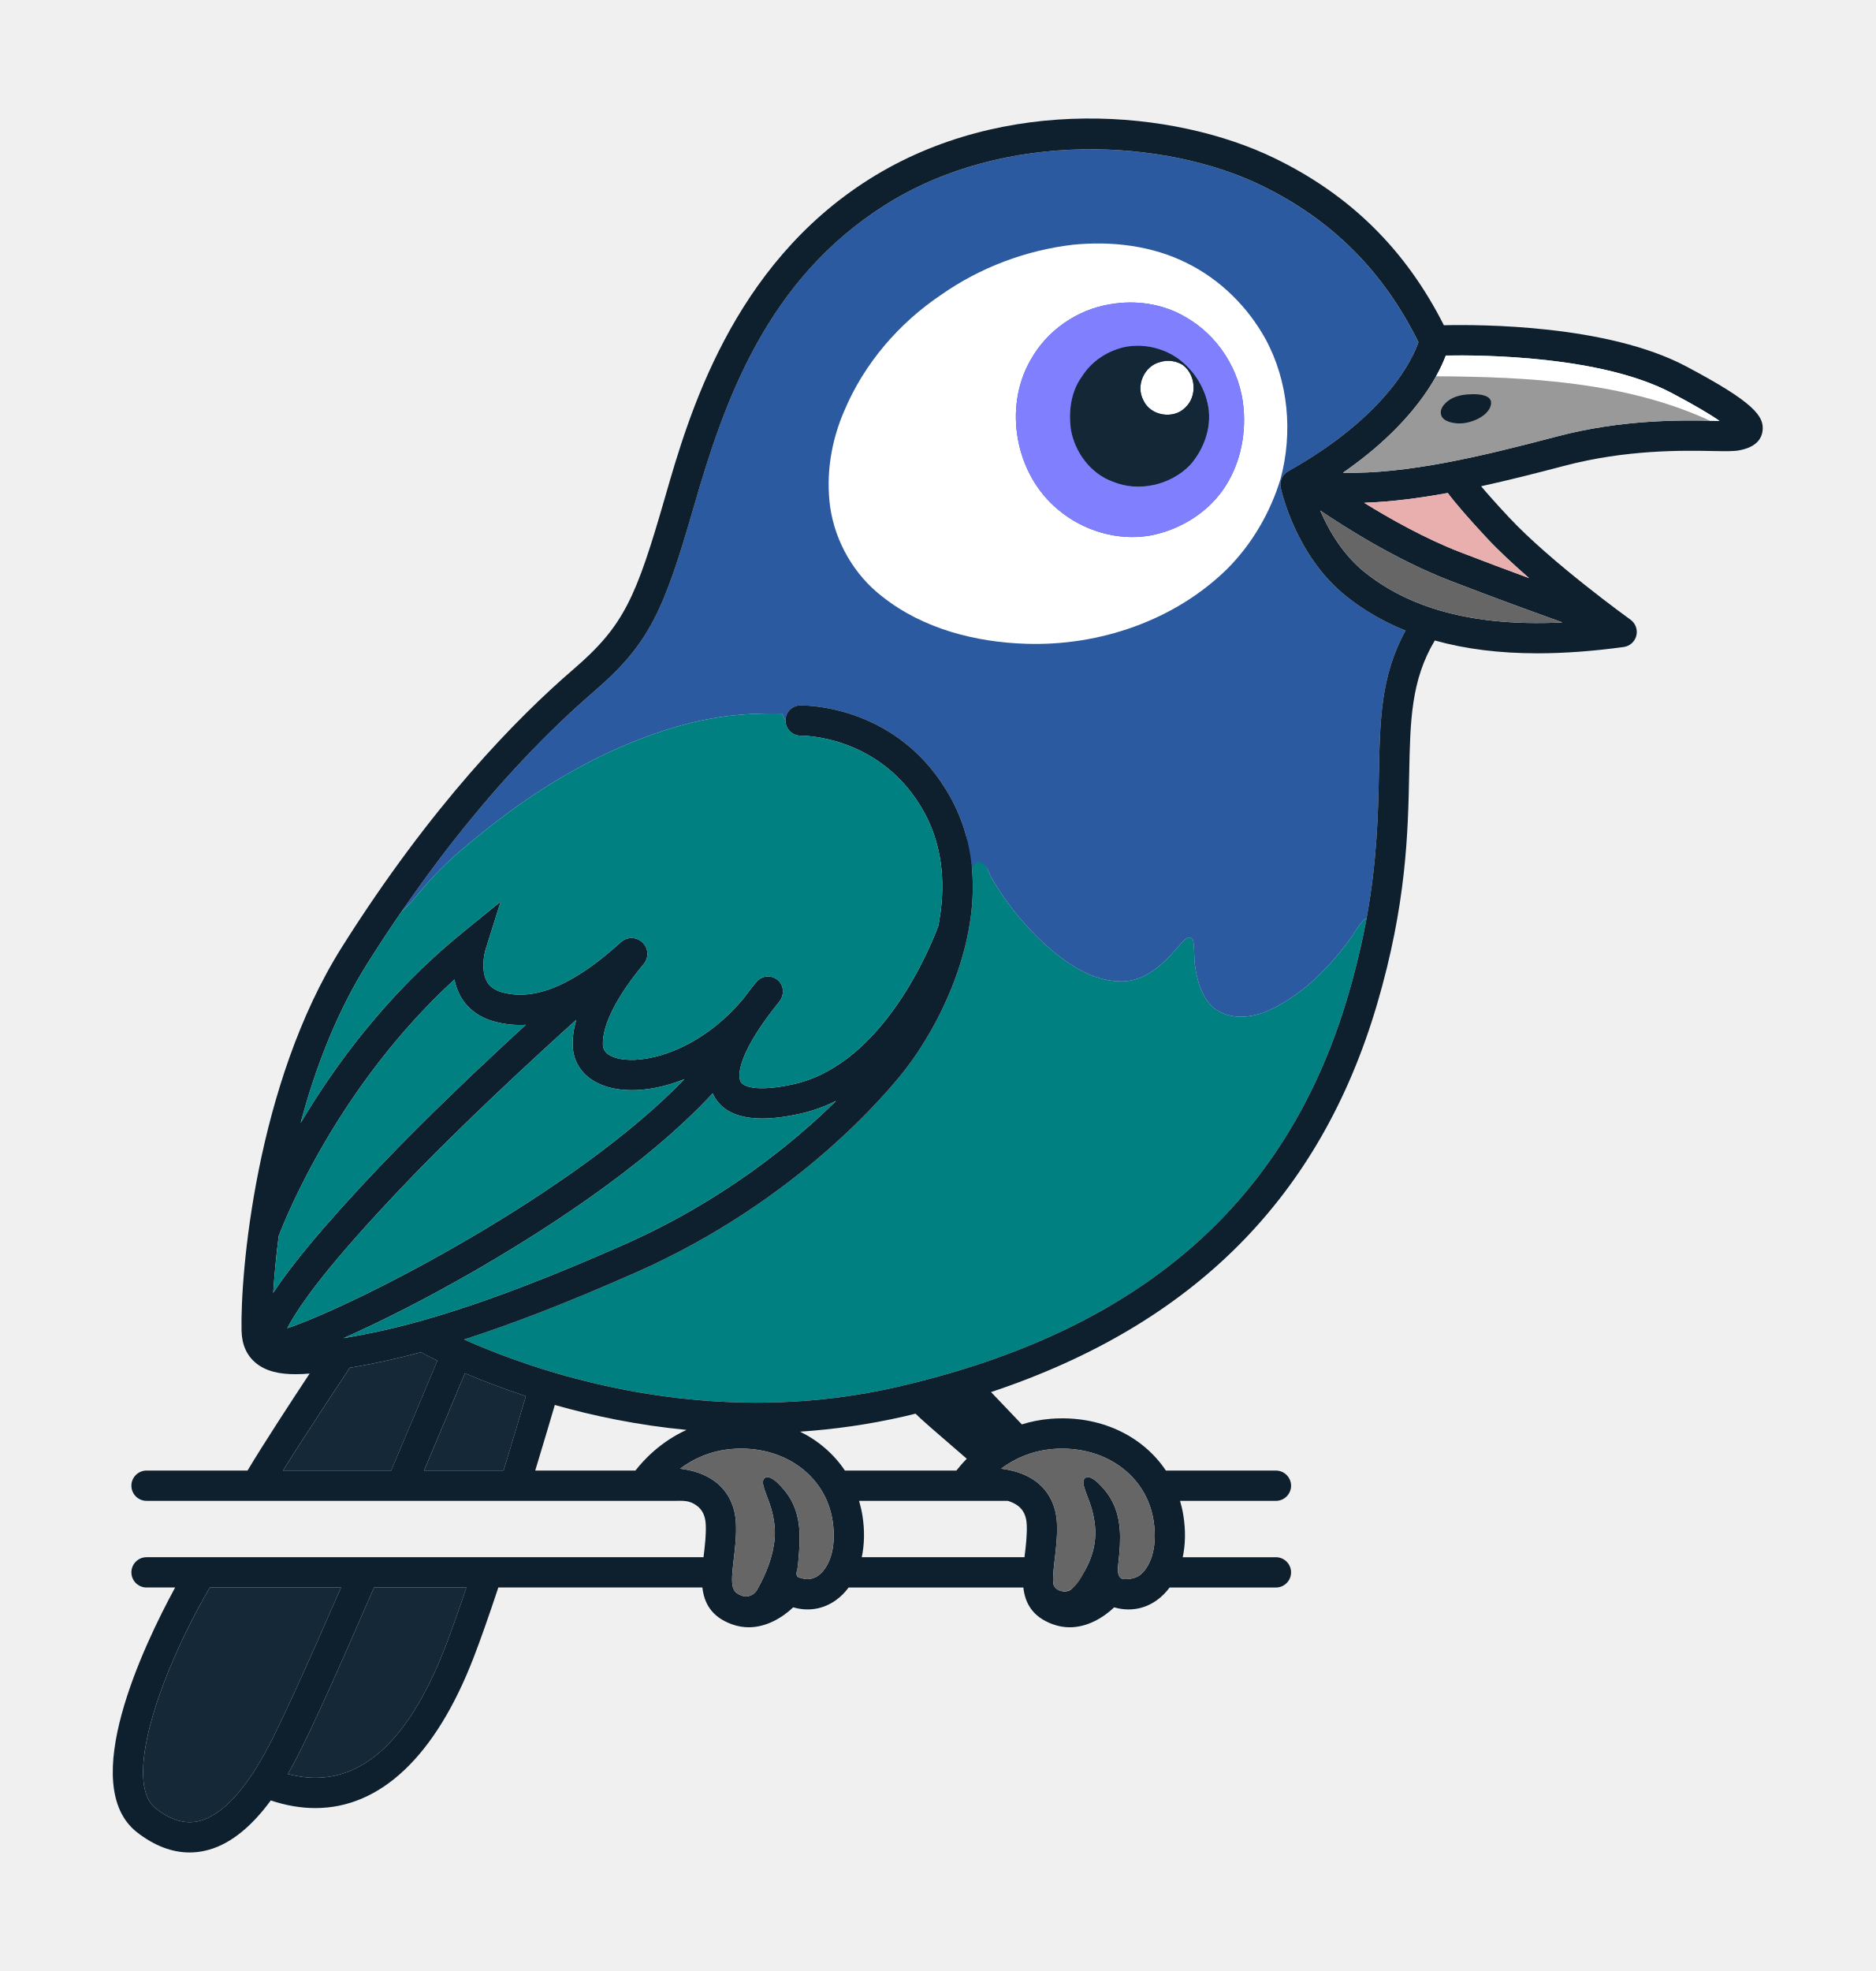
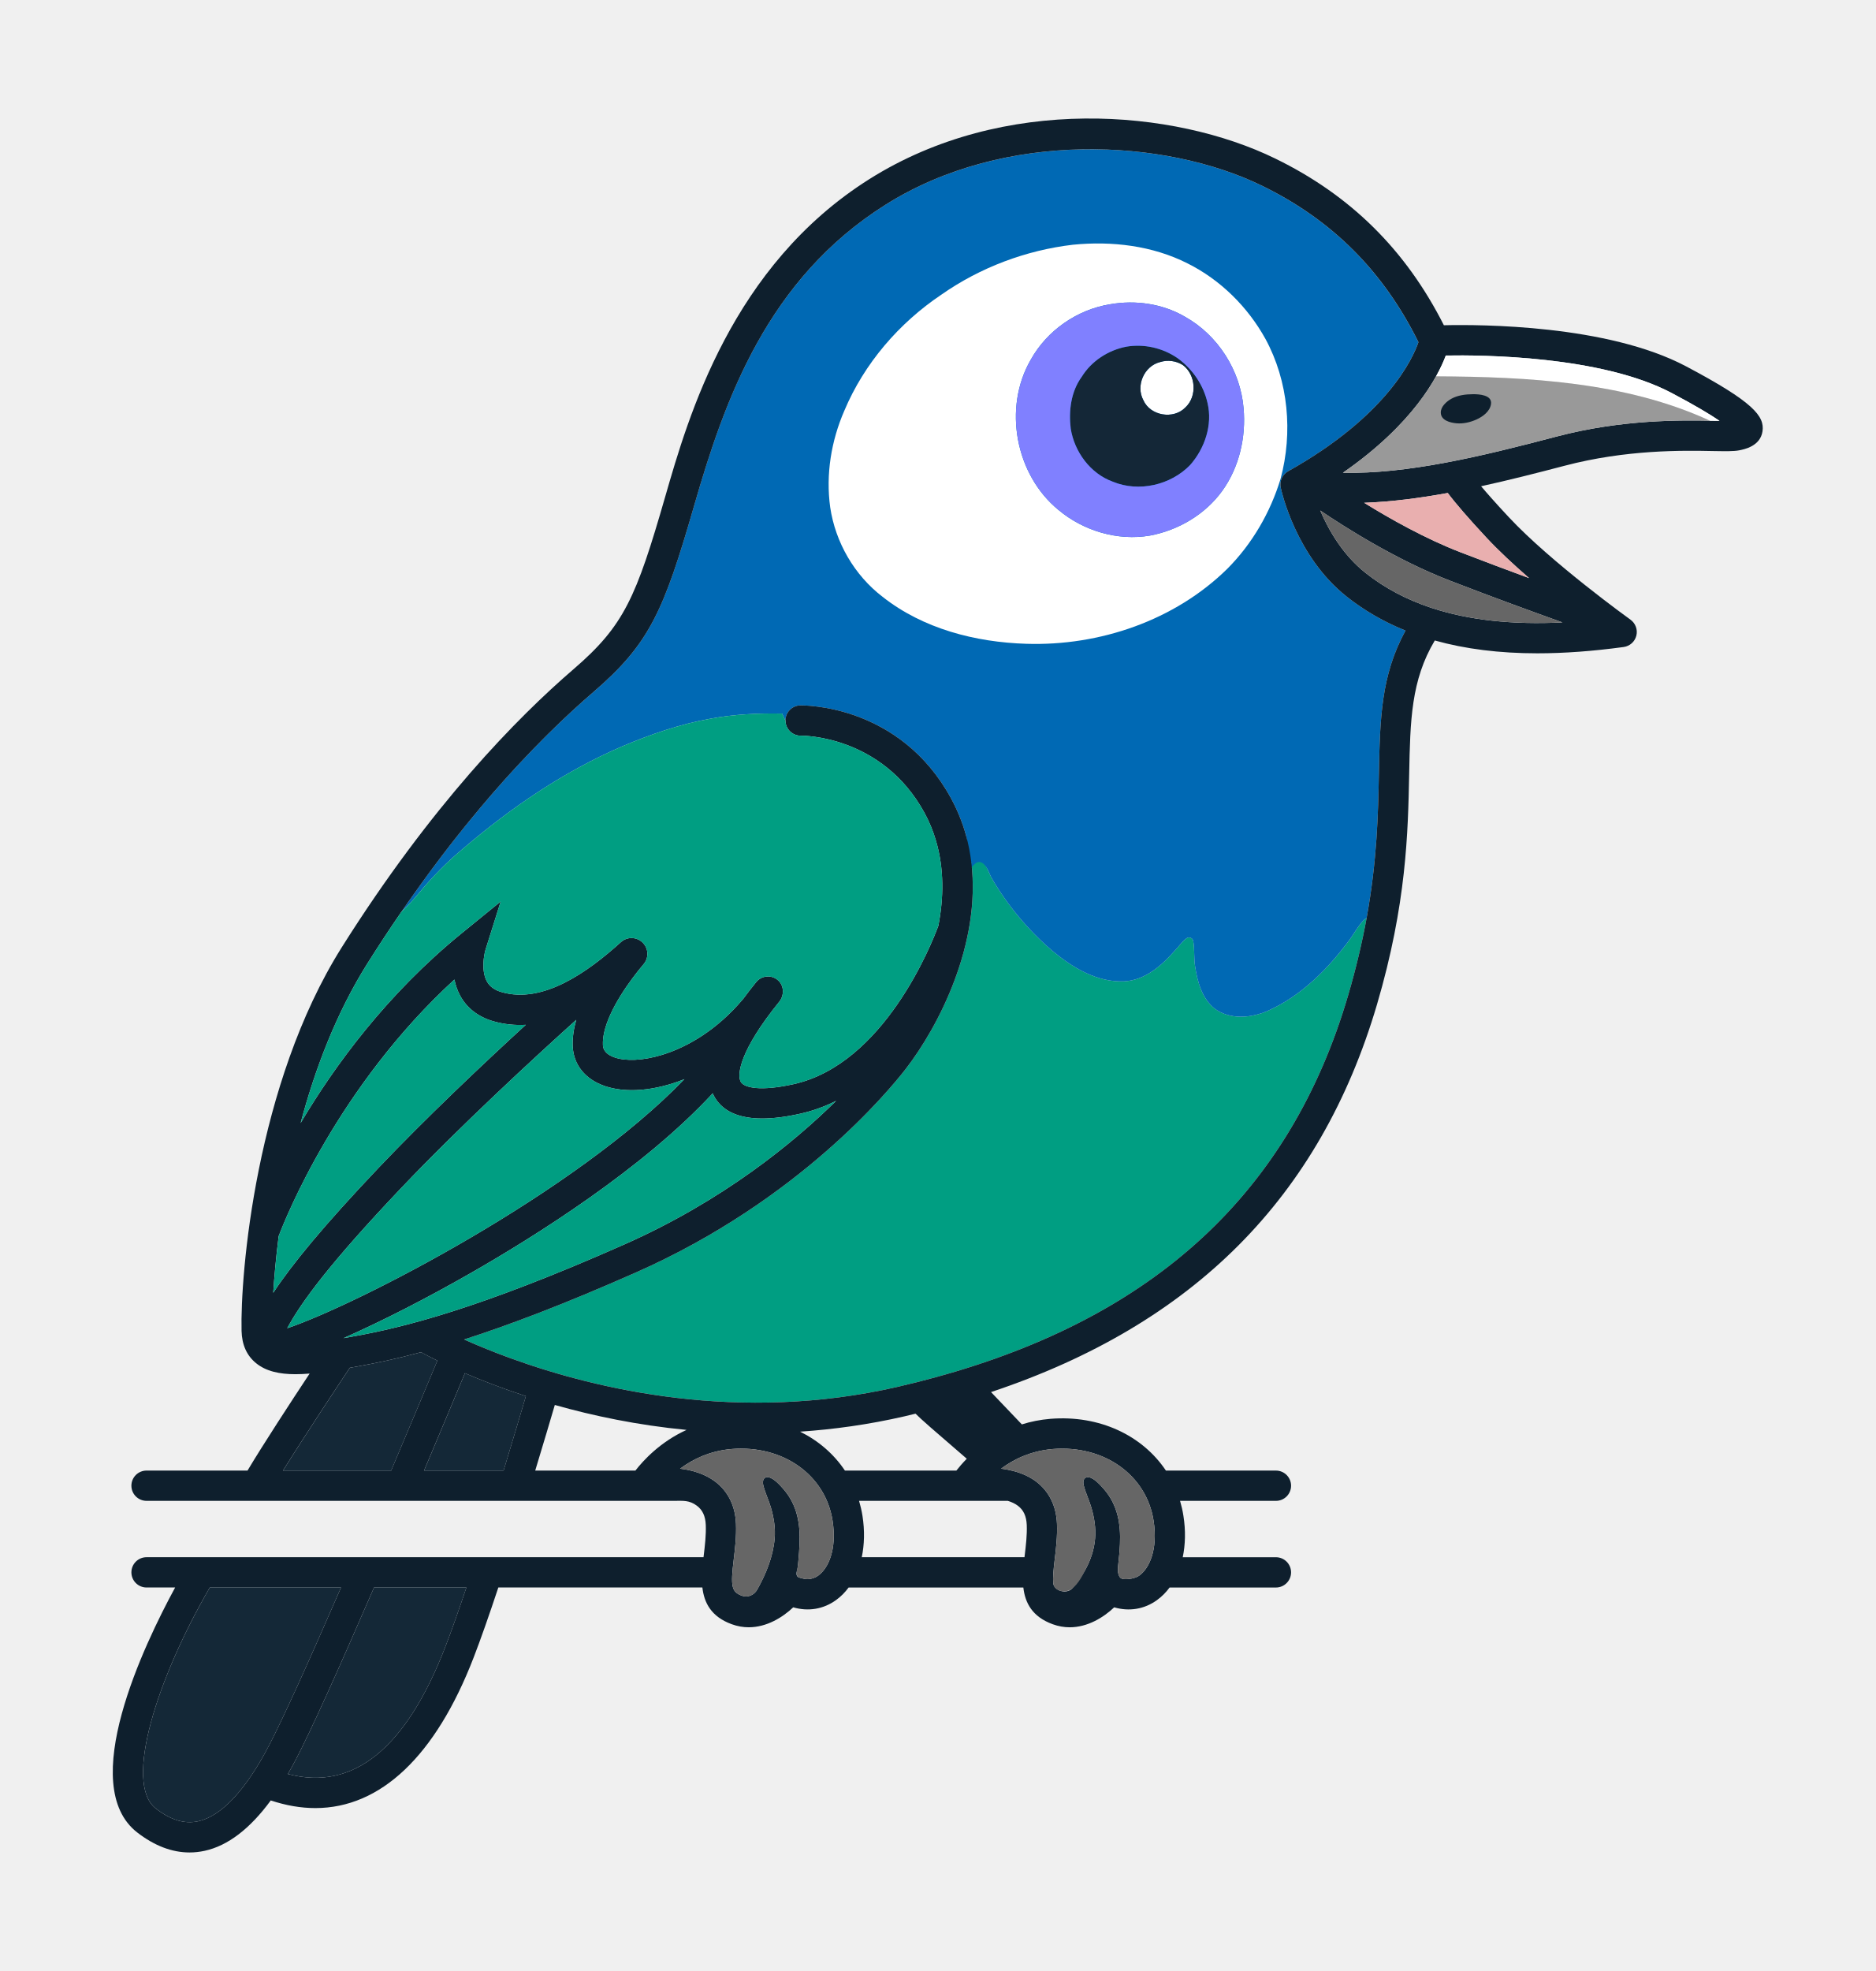
<svg xmlns="http://www.w3.org/2000/svg" id="Layer_1" data-name="Layer 1" viewBox="0 0 1665.21 1749.6" version="1.1">
  <defs id="defs1">
    <style id="style1">
      .cls-1 {
        fill: #4784c1;
      }

      .cls-1, .cls-2, .cls-3, .cls-4, .cls-5, .cls-6, .cls-7 {
        stroke-width: 0px;
      }

      .cls-2 {
        fill: #4882bc;
      }

      .cls-3 {
        fill: #142837;
      }

      .cls-4 {
        fill: #7aac67;
      }

      .cls-5 {
        fill: #142737;
      }

      .cls-6 {
        fill: #fff;
      }

      .cls-7 {
        fill: #0e1f2d;
      }
    </style>
  </defs>
  <g id="g17">
-     <path class="cls-1" d="M1213.37,814.88v.04c-3.9,21.23-9.24,44.25-16.62,69.31-51.4,174.12-171.28,285.06-366.02,338.31-.04,0-.08.04-.11.04-10.98,3.03-22.18,5.83-33.65,8.48-140.66,32.36-267.27,2.23-342.59-25.02-.11-.04-.19-.08-.3-.11-.08,0-.19-.04-.27-.08-15.25-5.53-28.39-10.94-39.1-15.67-.91-.38-1.78-.79-2.65-1.17,39.06-12.53,88.57-31.15,153.18-59.77,144.02-63.78,224.34-161.51,238.99-180.48,29.33-37.96,66.81-111.02,58.22-182.86.26.3.61.53,1.02.72,3.03,1.36,4.07-5.36,7.28-3.55,4.2,2.35,7.52,12.52,9.75,16.42,14.08,24.3,32.36,46.07,53.6,64.31,17.98,14.99,39.78,28.31,63.93,27.29,18.74-.87,33.65-14.23,45.42-27.67,3.44-3.41,6.21-8.06,10.3-10.71,2.2-1.4,5.22,0,5.68,2.57,1.33,7.34.45,15.03,1.63,22.41,2.08,13.74,6.09,28.69,17.45,37.66,13.63,10.11,32.48,8.36,47.28,1.85,29.45-13.21,52.95-36.75,72.03-62.45,2.76-3.75,5.07-7.76,7.8-11.54,2.2-3.03,4.43-6.47,7.76-8.33Z" id="path1" style="fill:#008080" />
-     <path class="cls-3" d="M1195.73,529.64c15.6,12.34,32.97,22.37,52.2,30.13-21.88,39.63-22.71,78.81-23.66,126.99-.68,35.2-1.51,76.5-10.9,128.13-3.33,1.85-5.56,5.3-7.76,8.33-2.73,3.79-5.03,7.8-7.8,11.54-19.08,25.7-42.58,49.24-72.03,62.45-14.8,6.51-33.65,8.25-47.28-1.85-11.36-8.97-15.37-23.92-17.45-37.66-1.17-7.38-.3-15.06-1.63-22.41-.45-2.57-3.48-3.97-5.68-2.57-4.09,2.65-6.85,7.31-10.3,10.71-11.77,13.44-26.69,26.8-45.42,27.67-24.15,1.02-45.95-12.3-63.93-27.29-21.23-18.24-39.52-40.01-53.6-64.31-2.23-3.9-4.03-10.7-8.06-13.32-6.56-4.28-9.74,6.35-12.76,4.99-.42-.19,3.04-4.95,2.77-5.25-1.97-1.93-2.2-5.94-2.61-8.21-1.02-5.49-.87-11.17-2.27-16.58-.08-.3-.15-.61-.23-.91-.27-.87-.49-1.7-.79-2.57-.42-1.48-.91-2.95-1.4-4.43-.61-1.78-1.25-3.56-1.93-5.3-.61-1.63-1.25-3.26-1.93-4.85-.68-1.63-1.36-3.22-2.12-4.85-.68-1.51-1.4-3.03-2.16-4.5-.83-1.7-1.7-3.37-2.61-5.03-45.46-83.39-130.25-82.52-133.84-82.52-7.38.15-13.25,6.21-13.17,13.55-1.14-2.04-2.01-4.28-2.99-6.28-21.35-.42-42.85.61-63.86,4.58-26.99,4.85-52.99,13.85-78.2,24.53-51.63,22.26-98.6,54.32-141.3,90.84-14.31,11.88-27.4,25.25-39.25,39.59-4.81,5.87-10.07,11.36-15.52,16.62,1.97-2.91,3.97-5.83,5.98-8.71,4.16-5.94,8.33-11.77,12.49-17.49,2.01-2.84,4.05-5.6,6.09-8.36,2.01-2.76,4.05-5.49,6.09-8.18,1.74-2.35,3.48-4.66,5.22-6.93,2.54-3.33,5.03-6.59,7.53-9.8,1.44-1.85,2.84-3.67,4.28-5.45,2.84-3.6,5.68-7.15,8.48-10.64,1.4-1.74,2.8-3.44,4.2-5.15,14.01-17.15,27.52-32.67,40.39-46.63,1.82-1.93,3.56-3.86,5.34-5.72,6.66-7.15,13.17-13.85,19.46-20.18,1.67-1.67,3.29-3.33,4.92-4.92,14.65-14.53,28.09-26.8,40.01-37.06,50.12-43.11,62.49-71.77,89.71-166.13,27.22-94.36,65.03-200.57,169.8-266.55,105.64-66.54,248.08-58.82,334.15-16.84,62.27,30.36,107.76,75.85,138.95,138.88-4.92,14.31-27.82,65.37-115.67,114.58-5.11,2.88-7.76,8.74-6.59,14.46.53,2.5,13.17,60.86,58.63,96.86Z" id="path2" style="fill:#2c5aa0" />
+     <path class="cls-1" d="M1213.37,814.88v.04c-3.9,21.23-9.24,44.25-16.62,69.31-51.4,174.12-171.28,285.06-366.02,338.31-.04,0-.08.04-.11.04-10.98,3.03-22.18,5.83-33.65,8.48-140.66,32.36-267.27,2.23-342.59-25.02-.11-.04-.19-.08-.3-.11-.08,0-.19-.04-.27-.08-15.25-5.53-28.39-10.94-39.1-15.67-.91-.38-1.78-.79-2.65-1.17,39.06-12.53,88.57-31.15,153.18-59.77,144.02-63.78,224.34-161.51,238.99-180.48,29.33-37.96,66.81-111.02,58.22-182.86.26.3.61.53,1.02.72,3.03,1.36,4.07-5.36,7.28-3.55,4.2,2.35,7.52,12.52,9.75,16.42,14.08,24.3,32.36,46.07,53.6,64.31,17.98,14.99,39.78,28.31,63.93,27.29,18.74-.87,33.65-14.23,45.42-27.67,3.44-3.41,6.21-8.06,10.3-10.71,2.2-1.4,5.22,0,5.68,2.57,1.33,7.34.45,15.03,1.63,22.41,2.08,13.74,6.09,28.69,17.45,37.66,13.63,10.11,32.48,8.36,47.28,1.85,29.45-13.21,52.95-36.75,72.03-62.45,2.76-3.75,5.07-7.76,7.8-11.54,2.2-3.03,4.43-6.47,7.76-8.33Z" id="path1" style="fill:#009e82" />
+     <path class="cls-3" d="M1195.73,529.64c15.6,12.34,32.97,22.37,52.2,30.13-21.88,39.63-22.71,78.81-23.66,126.99-.68,35.2-1.51,76.5-10.9,128.13-3.33,1.85-5.56,5.3-7.76,8.33-2.73,3.79-5.03,7.8-7.8,11.54-19.08,25.7-42.58,49.24-72.03,62.45-14.8,6.51-33.65,8.25-47.28-1.85-11.36-8.97-15.37-23.92-17.45-37.66-1.17-7.38-.3-15.06-1.63-22.41-.45-2.57-3.48-3.97-5.68-2.57-4.09,2.65-6.85,7.31-10.3,10.71-11.77,13.44-26.69,26.8-45.42,27.67-24.15,1.02-45.95-12.3-63.93-27.29-21.23-18.24-39.52-40.01-53.6-64.31-2.23-3.9-4.03-10.7-8.06-13.32-6.56-4.28-9.74,6.35-12.76,4.99-.42-.19,3.04-4.95,2.77-5.25-1.97-1.93-2.2-5.94-2.61-8.21-1.02-5.49-.87-11.17-2.27-16.58-.08-.3-.15-.61-.23-.91-.27-.87-.49-1.7-.79-2.57-.42-1.48-.91-2.95-1.4-4.43-.61-1.78-1.25-3.56-1.93-5.3-.61-1.63-1.25-3.26-1.93-4.85-.68-1.63-1.36-3.22-2.12-4.85-.68-1.51-1.4-3.03-2.16-4.5-.83-1.7-1.7-3.37-2.61-5.03-45.46-83.39-130.25-82.52-133.84-82.52-7.38.15-13.25,6.21-13.17,13.55-1.14-2.04-2.01-4.28-2.99-6.28-21.35-.42-42.85.61-63.86,4.58-26.99,4.85-52.99,13.85-78.2,24.53-51.63,22.26-98.6,54.32-141.3,90.84-14.31,11.88-27.4,25.25-39.25,39.59-4.81,5.87-10.07,11.36-15.52,16.62,1.97-2.91,3.97-5.83,5.98-8.71,4.16-5.94,8.33-11.77,12.49-17.49,2.01-2.84,4.05-5.6,6.09-8.36,2.01-2.76,4.05-5.49,6.09-8.18,1.74-2.35,3.48-4.66,5.22-6.93,2.54-3.33,5.03-6.59,7.53-9.8,1.44-1.85,2.84-3.67,4.28-5.45,2.84-3.6,5.68-7.15,8.48-10.64,1.4-1.74,2.8-3.44,4.2-5.15,14.01-17.15,27.52-32.67,40.39-46.63,1.82-1.93,3.56-3.86,5.34-5.72,6.66-7.15,13.17-13.85,19.46-20.18,1.67-1.67,3.29-3.33,4.92-4.92,14.65-14.53,28.09-26.8,40.01-37.06,50.12-43.11,62.49-71.77,89.71-166.13,27.22-94.36,65.03-200.57,169.8-266.55,105.64-66.54,248.08-58.82,334.15-16.84,62.27,30.36,107.76,75.85,138.95,138.88-4.92,14.31-27.82,65.37-115.67,114.58-5.11,2.88-7.76,8.74-6.59,14.46.53,2.5,13.17,60.86,58.63,96.86Z" id="path2" style="fill:#0069b4" />
    <path class="cls-7" d="M1271.77,539.86c-.34-.08-.68-.23-1.02-.3-22.11-7.34-41.48-17.64-58.33-31-20.33-16.09-32.93-38.31-40.27-55.41,21.5,14.54,67.49,43.87,114.84,62.15,38,14.72,76.16,28.58,100.27,37.21-44.63,2.16-82.97-2.01-115.48-12.64ZM1319.88,477.4c10.94,11.7,24.22,24.04,37.74,35.77-18.74-6.89-39.86-14.8-60.94-22.94-31.27-12.07-62.57-29.71-85.51-43.91,23.85-.87,48.68-4.05,74.23-8.71,6.85,9.16,18.74,22.9,34.48,39.78ZM1521.48,373.5c-28.2-.53-80.66-1.48-139.44,14.01-67.45,17.79-132.82,33.42-189.71,32.14,62.34-43.23,84.18-85.01,91.33-104.05,31.87-.57,138.04.19,200.57,33.27,21.42,11.32,34.52,19.27,42.47,24.72-1.74-.04-3.52-.08-5.22-.08ZM1496.8,325.09c-69.68-36.83-182.33-37.13-214.84-36.38-33.88-66.96-82.93-115.45-149.78-148-89.9-43.87-241-56.85-360.23,18.24-122.26,76.99-160.68,210.26-181.31,281.84-25.85,89.67-36.45,114.54-81.42,153.22-50.08,43.11-126.42,120.9-205.76,246.87-76.5,121.47-90.2,290.74-88.99,340.47.3,12.34,4.62,21.99,12.87,28.69,8.86,7.23,20.82,9.8,34.98,9.8,4.01,0,8.21-.19,12.6-.57-16.58,25.06-41.45,63.14-55.15,86.11h-89.67c-7.42,0-13.44,6.02-13.44,13.44s6.02,13.44,13.44,13.44h460.25c2.7,0,5.39,0,8.09,0,7.92,0,13.5-.77,20.32,4.35,5.03,3.79,7.53,9.2,7.87,17.03.34,9.08-.76,18.24-1.82,27.06-.08.53-.11,1.06-.19,1.59H130.1c-7.42,0-13.44,6.02-13.44,13.44s6.02,13.44,13.44,13.44h25.4c-27.71,50.99-87.47,175.71-33.65,217.46,15.25,11.81,30.81,17.75,46.44,17.75,4.47,0,8.97-.49,13.48-1.48,20.52-4.5,40.16-19.53,58.63-44.7,13.55,4.5,26.76,6.78,39.55,6.78,57.84,0,106.78-46.03,140.62-133.77,6.13-15.86,13.47-36.72,21.88-62.04h181.16c1.55,13.55,7.8,25.93,26.04,32.59,5.15,1.89,10.22,2.73,15.1,2.73,16.01,0,30.13-8.82,39.52-17.71,13.29,3.86,26.72,1.7,37.96-6.4,4.28-3.07,8.02-6.85,11.24-11.2h155.11c1.55,13.55,7.8,25.93,26.04,32.59,5.15,1.89,10.22,2.73,15.1,2.73,16.01,0,30.13-8.82,39.52-17.71,13.32,3.86,26.72,1.7,37.96-6.4,4.28-3.07,8.02-6.85,11.24-11.2h94.4c7.42,0,13.44-6.02,13.44-13.44s-6.02-13.44-13.44-13.44h-82.74c2.35-11.17,2.69-23.66.61-36.72-.68-4.58-1.74-9.01-2.99-13.32h85.13c7.42,0,13.44-6.02,13.44-13.44s-6.02-13.44-13.44-13.44h-97.69c-20.86-31.19-58.93-49.4-102.43-45.95-9.24.76-17.71,2.5-25.47,4.96l-27.37-28.69c179.76-59.96,292.21-173.02,342.63-343.88,26.34-89.4,27.59-153.26,28.62-204.55.95-47.84,1.67-83.39,22.75-118.74,27.06,7.57,57.34,11.39,91.07,11.39,23.81,0,49.36-1.89,76.65-5.6,5.45-.76,9.92-4.77,11.24-10.11,1.32-5.34-.76-10.94-5.22-14.16-.68-.49-70.44-50.68-108.07-91.03-11.32-12.11-19.15-21.01-24.57-27.4,24.22-5.3,48.94-11.58,73.89-18.13,55.15-14.54,105.19-13.66,132.1-13.13,11.43.19,18.36.3,23.09-.61,4.66-.91,18.81-3.67,20.78-16.88,1.97-13.44-8.02-26.04-68.06-57.8ZM238.96,1549.2c-20.59,39.63-42.36,62.95-62.95,67.49-12.15,2.65-24.45-1.06-37.66-11.32-28.92-22.41,1.32-115.98,47.92-196.18h116.51c-30.32,69.76-51.78,116.85-63.82,140.01ZM395.51,1461.54c-34.94,90.65-81.99,128.66-139.94,113.18,2.42-4.2,4.85-8.52,7.23-13.1,13.13-25.25,35.81-75.21,69.27-152.43h82.02c-7.08,21.08-13.32,38.68-18.58,52.35ZM247.44,1097.22c6.09-16.05,52.73-133.01,156.02-227.71.95,4.73,2.54,9.58,5.03,14.19,5.94,11.09,16.12,18.96,29.41,22.82,9.73,2.8,19.42,3.71,28.92,3.18-37.89,34.75-88.61,82.63-130.66,126.91-48.94,51.59-76.8,85.54-93.57,110.98.87-13.59,2.35-30.77,4.84-50.38ZM255.01,1179.05c12.38-23.13,38.15-58.06,100.65-123.93,52.54-55.34,118.89-116.43,155.95-149.82-2.23,7.84-3.44,15.75-3.14,23.39.72,16.54,11.17,29.49,28.69,35.43,18.21,6.21,43.68,4.54,70.48-6.17-97.24,101.06-290.85,200.23-352.62,221.09ZM632.77,970.53c.61,1.4,1.33,2.76,2.12,4.09,7.49,12.15,21.54,18.24,41.86,18.24,9.77,0,21.01-1.4,33.65-4.24,11.36-2.5,21.99-6.47,31.98-11.43-37.81,37.21-100.57,88.72-188.04,127.45-129.3,57.27-196.3,73.66-240.2,81.57-2.99.53-6.06,1.06-9.16,1.63,34.18-15.1,74.26-35.58,113.74-58.22,56.4-32.29,152.54-92.51,214.05-159.09ZM251.26,1305.4c19.53-31.38,49.59-76.65,59.31-91.26,2.76-.49,5.53-.98,8.33-1.48,15.14-2.73,32.97-6.43,54.88-12.34,3.33,1.82,8.21,4.35,14.53,7.46-7.53,18.02-22.82,54.66-41.03,97.62h-96.03ZM447.1,1305.4h-70.63c15.97-37.81,29.3-69.65,36.3-86.45,14.8,6.36,33.01,13.44,54.13,20.36-4.13,14.01-11.28,38.15-19.8,66.09ZM564.14,1305.4h-88.95c7.46-24.53,13.66-45.5,17.41-58.25,33.8,9.58,73.28,17.94,116.96,22.14-23.43,10.67-38.42,27.1-45.42,36.11ZM726.6,1398.55c-2.8,2.01-6.09,3.18-9.58,3.22-1.82,0-3.63-.3-5.37-.83-2.31-.64-4.32-.91-4.43-3.82-.11-1.82.68-3.6.98-5.38.34-2.08.45-4.16.64-6.25.49-4.92.79-9.88,1.02-14.8.79-17.94-2.01-34.67-14.12-48.68-3.03-3.48-8.48-9.69-13.36-10.71,0,0-5.3-1.1-5,5.3.04.83.27,1.63.45,2.42,1.67,6.51,4.73,12.68,6.62,19.15,2.61,8.93,4.13,18.28,3.33,27.59-1.4,16.01-7.61,31.34-15.52,45.38-2.65,4.69-8.25,7.27-13.4,5.41-9.35-3.44-10.37-7.99-7.38-32.59,1.14-9.46,2.42-20.14,1.97-31.42-.64-15.82-7.08-28.77-18.55-37.44-9.01-6.74-20.14-10.11-31.08-11.39,11.01-8.21,26.31-15.9,46.03-17.49,45.46-3.63,83.01,23.09,89.33,63.51,4.13,26.38-4.2,42.77-12.6,48.79ZM750.18,1305.4c-9.84-14.72-23.54-26.53-39.82-34.56,29.86-2.01,60.87-6.28,92.66-13.59,3.33-.76,6.55-1.59,9.84-2.38,4.54,4.62,15.67,14.35,45.5,40.01-3.9,3.97-7,7.65-9.24,10.52h-98.94ZM908.29,1292.64c.19-.08.34-.15.53-.23,7.61-3.1,16.28-5.37,26.04-6.17,45.5-3.63,83.01,23.09,89.33,63.51,4.13,26.38-4.2,42.77-12.6,48.79-2.69,1.93-6.59,2.91-9.92,3.14-2.5.15-6.06.53-7.61-1.93-1.85-2.95-1.67-7.08-1.29-10.37.68-6.25,1.32-12.45,1.59-18.7.79-17.94-2.01-34.67-14.12-48.68-3.03-3.48-8.48-9.69-13.36-10.71,0,0-5.3-1.1-5,5.3.04.83.27,1.63.45,2.42,1.67,6.51,4.73,12.68,6.62,19.15,2.61,8.93,4.13,18.28,3.33,27.59-1.4,16.09-8.67,30.66-20.14,44.06-4.69,5.53-16.43,2.65-17.03-4.58-.42-4.62.15-11.32,1.36-21.27,1.14-9.46,2.42-20.14,1.97-31.42-.64-15.82-7.08-28.77-18.55-37.44-5.94-4.43-12.79-7.38-19.87-9.27-.27-.08-.53-.15-.8-.19-3.44-.87-6.93-1.55-10.41-1.93,5.45-4.05,11.92-7.99,19.46-11.09ZM894.81,1332.27c3.33,1.02,6.4,2.42,8.93,4.35,5.03,3.79,7.53,9.2,7.87,17.03.34,9.08-.76,18.24-1.82,27.06-.08.53-.15,1.06-.19,1.59h-144.48c2.35-11.17,2.69-23.66.64-36.72-.72-4.58-1.78-9.01-3.03-13.32h132.06ZM1143.68,418.32c-5.11,2.88-7.76,8.74-6.59,14.46.53,2.5,13.17,60.86,58.63,96.86,15.6,12.34,32.97,22.37,52.2,30.13-21.88,39.63-22.71,78.81-23.66,126.99-.68,35.2-1.51,76.5-10.9,128.13v.04c-3.9,21.23-9.24,44.25-16.62,69.31-51.4,174.12-171.28,285.06-366.02,338.31-.04,0-.08.04-.11.04-10.98,3.03-22.18,5.83-33.65,8.48-140.66,32.36-267.27,2.23-342.59-25.02-.11-.04-.19-.08-.3-.11-.08,0-.19-.04-.27-.08-15.25-5.53-28.39-10.94-39.1-15.67-.91-.38-1.78-.79-2.65-1.17,39.06-12.53,88.57-31.15,153.18-59.77,144.02-63.78,224.34-161.51,238.99-180.48,29.33-37.96,66.81-111.02,58.22-182.86-.98-8.29-2.57-16.58-4.88-24.79-.3-1.14-.64-2.31-1.02-3.48-.45-1.48-.91-2.95-1.4-4.43-.61-1.78-1.25-3.56-1.93-5.3-.61-1.63-1.25-3.26-1.93-4.85-.68-1.63-1.36-3.22-2.12-4.85-.68-1.51-1.4-3.03-2.16-4.5-.83-1.7-1.7-3.37-2.61-5.03-45.46-83.39-130.25-82.52-133.84-82.52-7.38.15-13.25,6.21-13.17,13.55v.15c.15,7.42,6.36,13.4,13.74,13.17.72,0,71.96-.68,109.69,68.51,4.43,8.14,7.8,16.47,10.26,24.98,0,.04.04.08.04.11,7.19,24.64,6.78,50.46,2.01,75.17-5.98,16.2-48.11,122.71-128.54,140.58-29.64,6.59-43.72,3.1-46.78-1.89-3.82-6.21-.95-28.16,34.03-71.24,4.54-5.64,4.43-14.08-.91-18.96-5.75-5.22-14.65-4.5-19.49,1.44-4.16,5.11-7.95,10.07-11.51,14.88-.04.08-.11.11-.19.19-22.86,27.25-49.32,42.7-71.96,49.59-17.3,5.3-32.36,5.56-41.94,2.31-10.18-3.48-10.41-9.24-10.52-11.13-.15-3.56.27-7.31,1.14-11.2,4.66-20.93,22.37-45.61,35.09-60.64,1.67-1.97,2.69-4.28,3.07-6.66v-.04c.72-4.32-.61-8.9-3.9-12.19-5.26-5.3-13.78-5.6-19.34-.61-29.45,26.65-69.19,55.07-105.98,44.44-6.32-1.82-10.64-4.96-13.17-9.61-5.07-9.39-2.54-23.47-1.14-28.05l13.44-42.73-34.75,28.28c-66.35,54.05-112.72,117.45-142.85,168.32,12.57-47.24,31.34-97.24,59.31-141.68,10.07-15.97,20.06-31.15,29.98-45.54,0-.04.04-.04.08-.08,1.97-2.91,3.97-5.83,5.98-8.71,4.16-5.94,8.33-11.77,12.49-17.49,2.01-2.84,4.05-5.6,6.09-8.36,2.01-2.76,4.05-5.49,6.09-8.18,1.74-2.35,3.48-4.66,5.22-6.93,2.54-3.33,5.03-6.59,7.53-9.8,1.44-1.85,2.84-3.67,4.28-5.45,2.84-3.6,5.68-7.15,8.48-10.64,1.4-1.74,2.8-3.44,4.2-5.15,14.01-17.15,27.52-32.67,40.39-46.63,1.82-1.93,3.56-3.86,5.34-5.72,6.66-7.15,13.17-13.85,19.46-20.18,1.67-1.67,3.29-3.33,4.92-4.92,14.65-14.53,28.09-26.8,40.01-37.06,50.12-43.11,62.49-71.77,89.71-166.13,27.22-94.36,65.03-200.57,169.8-266.55,105.64-66.54,248.08-58.82,334.15-16.84,62.27,30.36,107.76,75.85,138.95,138.88-4.92,14.31-27.82,65.37-115.67,114.58Z" id="path3" />
-     <path class="cls-1" d="M833.11,821.81c-5.98,16.2-48.11,122.71-128.54,140.58-29.64,6.59-43.72,3.1-46.78-1.89-3.82-6.21-.95-28.16,34.03-71.24,4.54-5.64,4.43-14.08-.91-18.96-5.75-5.22-14.65-4.5-19.49,1.44-4.16,5.11-7.95,10.07-11.51,14.88-.04.08-.11.11-.19.19-22.86,27.25-49.32,42.7-71.96,49.59-17.3,5.3-32.36,5.56-41.94,2.31-10.18-3.48-10.41-9.24-10.52-11.13-.15-3.56.27-7.31,1.14-11.2,4.66-20.93,22.37-45.61,35.09-60.64,1.67-1.97,2.69-4.28,3.07-6.66v-.04c.72-4.32-.61-8.9-3.9-12.19-5.26-5.3-13.78-5.6-19.34-.61-29.45,26.65-69.19,55.07-105.98,44.44-6.32-1.82-10.64-4.96-13.17-9.61-5.07-9.39-2.54-23.47-1.14-28.05l13.44-42.73-34.75,28.28c-66.35,54.05-112.72,117.45-142.85,168.32,12.57-47.24,31.34-97.24,59.31-141.68,10.07-15.97,20.06-31.15,29.98-45.54,0-.04.04-.04.08-.08,5.45-5.26,10.71-10.75,15.52-16.62,11.85-14.35,24.94-27.71,39.25-39.59,42.7-36.53,89.67-68.59,141.3-90.84,25.21-10.67,51.21-19.68,78.2-24.53,21.01-3.97,42.51-5,63.86-4.58.98,2.01,1.85,4.24,2.99,6.28v.15c.15,7.42,6.36,13.4,13.74,13.17.72,0,71.96-.68,109.69,68.51,4.43,8.14,7.8,16.47,10.26,24.98,0,.04.04.08.04.11,7.19,24.64,6.78,50.46,2.01,75.17Z" id="path4" style="fill:#008080" />
-     <path class="cls-2" d="M466.83,909.7c-37.89,34.75-88.61,82.63-130.66,126.91-48.94,51.59-76.8,85.54-93.57,110.98.87-13.59,2.35-30.77,4.84-50.38,6.09-16.05,52.73-133.01,156.02-227.71.95,4.73,2.54,9.58,5.03,14.19,5.94,11.09,16.12,18.96,29.41,22.82,9.73,2.8,19.42,3.71,28.92,3.18Z" id="path5" style="fill:#008080" />
-     <path class="cls-2" d="M607.63,957.96c-97.24,101.06-290.85,200.23-352.62,221.09,12.38-23.13,38.15-58.06,100.65-123.93,52.54-55.34,118.89-116.43,155.95-149.82-2.23,7.84-3.44,15.75-3.14,23.39.72,16.54,11.17,29.49,28.69,35.43,18.21,6.21,43.68,4.54,70.48-6.17Z" id="path6" style="fill:#008080" />
-     <path class="cls-2" d="M742.38,977.19c-37.81,37.21-100.57,88.72-188.04,127.45-129.3,57.27-196.3,73.66-240.2,81.57-2.99.53-6.06,1.06-9.16,1.63,34.18-15.1,74.26-35.58,113.74-58.22,56.4-32.29,152.54-92.51,214.05-159.09.61,1.4,1.33,2.76,2.12,4.09,7.49,12.15,21.54,18.24,41.86,18.24,9.77,0,21.01-1.4,33.65-4.24,11.36-2.5,21.99-6.47,31.98-11.43Z" id="path7" style="fill:#008080" />
+     <path class="cls-1" d="M833.11,821.81c-5.98,16.2-48.11,122.71-128.54,140.58-29.64,6.59-43.72,3.1-46.78-1.89-3.82-6.21-.95-28.16,34.03-71.24,4.54-5.64,4.43-14.08-.91-18.96-5.75-5.22-14.65-4.5-19.49,1.44-4.16,5.11-7.95,10.07-11.51,14.88-.04.08-.11.11-.19.19-22.86,27.25-49.32,42.7-71.96,49.59-17.3,5.3-32.36,5.56-41.94,2.31-10.18-3.48-10.41-9.24-10.52-11.13-.15-3.56.27-7.31,1.14-11.2,4.66-20.93,22.37-45.61,35.09-60.64,1.67-1.97,2.69-4.28,3.07-6.66v-.04c.72-4.32-.61-8.9-3.9-12.19-5.26-5.3-13.78-5.6-19.34-.61-29.45,26.65-69.19,55.07-105.98,44.44-6.32-1.82-10.64-4.96-13.17-9.61-5.07-9.39-2.54-23.47-1.14-28.05l13.44-42.73-34.75,28.28c-66.35,54.05-112.72,117.45-142.85,168.32,12.57-47.24,31.34-97.24,59.31-141.68,10.07-15.97,20.06-31.15,29.98-45.54,0-.04.04-.04.08-.08,5.45-5.26,10.71-10.75,15.52-16.62,11.85-14.35,24.94-27.71,39.25-39.59,42.7-36.53,89.67-68.59,141.3-90.84,25.21-10.67,51.21-19.68,78.2-24.53,21.01-3.97,42.51-5,63.86-4.58.98,2.01,1.85,4.24,2.99,6.28v.15c.15,7.42,6.36,13.4,13.74,13.17.72,0,71.96-.68,109.69,68.51,4.43,8.14,7.8,16.47,10.26,24.98,0,.04.04.08.04.11,7.19,24.64,6.78,50.46,2.01,75.17Z" id="path4" style="fill:#009e82" />
+     <path class="cls-2" d="M466.83,909.7c-37.89,34.75-88.61,82.63-130.66,126.91-48.94,51.59-76.8,85.54-93.57,110.98.87-13.59,2.35-30.77,4.84-50.38,6.09-16.05,52.73-133.01,156.02-227.71.95,4.73,2.54,9.58,5.03,14.19,5.94,11.09,16.12,18.96,29.41,22.82,9.73,2.8,19.42,3.71,28.92,3.18Z" id="path5" style="fill:#009e82" />
+     <path class="cls-2" d="M607.63,957.96c-97.24,101.06-290.85,200.23-352.62,221.09,12.38-23.13,38.15-58.06,100.65-123.93,52.54-55.34,118.89-116.43,155.95-149.82-2.23,7.84-3.44,15.75-3.14,23.39.72,16.54,11.17,29.49,28.69,35.43,18.21,6.21,43.68,4.54,70.48-6.17Z" id="path6" style="fill:#009e82" />
+     <path class="cls-2" d="M742.38,977.19c-37.81,37.21-100.57,88.72-188.04,127.45-129.3,57.27-196.3,73.66-240.2,81.57-2.99.53-6.06,1.06-9.16,1.63,34.18-15.1,74.26-35.58,113.74-58.22,56.4-32.29,152.54-92.51,214.05-159.09.61,1.4,1.33,2.76,2.12,4.09,7.49,12.15,21.54,18.24,41.86,18.24,9.77,0,21.01-1.4,33.65-4.24,11.36-2.5,21.99-6.47,31.98-11.43Z" id="path7" style="fill:#009e82" />
    <path class="cls-6" d="M1521.49,373.5c1.7,0,3.48.04,5.22.08-7.95-5.45-21.05-13.4-42.47-24.72-62.53-33.08-168.7-33.84-200.57-33.27-1.81,4.82-4.56,11.09-8.67,18.48,81.39.42,168.6,4.91,243.13,39.38,1.13.02,2.3.04,3.36.06Z" id="path8" />
    <path class="cls-1" d="M1275,334.06c-12.13,21.8-36.09,53.29-82.66,85.58,56.89,1.29,122.26-14.35,189.71-32.14,56.56-14.9,107.21-14.58,136.08-14.07-74.53-34.47-161.74-38.96-243.13-39.38Z" id="path9" style="fill:#999999" />
    <path class="cls-4" d="M1357.63,513.17c-18.74-6.89-39.86-14.8-60.94-22.94-31.27-12.07-62.57-29.71-85.51-43.91,23.85-.87,48.68-4.05,74.23-8.71,6.85,9.16,18.74,22.9,34.48,39.78,10.94,11.7,24.22,24.04,37.74,35.77Z" id="path10" style="fill:#e9afaf" />
    <path class="cls-1" d="M1387.27,552.5c-44.63,2.16-82.97-2.01-115.48-12.64-.34-.08-.68-.23-1.02-.3-22.11-7.34-41.48-17.64-58.33-31-20.33-16.09-32.93-38.31-40.27-55.41,21.5,14.54,67.49,43.87,114.84,62.15,38,14.72,76.16,28.58,100.27,37.21Z" id="path11" style="fill:#666666" />
    <path class="cls-2" d="M1011.6,1398.55c-2.69,1.93-6.59,2.91-9.92,3.14-2.5.15-6.06.53-7.61-1.93-1.85-2.95-1.67-7.08-1.29-10.37.68-6.25,1.33-12.45,1.59-18.7.79-17.94-2.01-34.67-14.12-48.68-3.03-3.48-8.48-9.69-13.36-10.71,0,0-5.3-1.1-5,5.3.04.83.27,1.63.45,2.42,1.67,6.51,4.73,12.68,6.62,19.15,2.61,8.93,4.13,18.28,3.33,27.59-.75,8.8-3.38,17.35-7.35,25.21-3.46,6.85-7.15,14.82-13.47,19.53-5.14,3.82-15.65,2.42-16.35-5.26-.42-4.62.15-11.32,1.36-21.27,1.14-9.46,2.42-20.14,1.97-31.42-.64-15.82-7.08-28.77-18.55-37.44-5.94-4.43-12.79-7.38-19.87-9.27-.26-.08-.53-.15-.79-.19-3.44-.87-6.93-1.55-10.41-1.93,5.45-4.05,11.92-7.99,19.46-11.09.19-.08.34-.15.53-.23,7.61-3.1,16.28-5.37,26.04-6.17,45.5-3.63,83.01,23.09,89.33,63.51,4.13,26.38-4.2,42.77-12.6,48.79Z" id="path12" style="fill:#666666" />
    <path class="cls-2" d="M726.61,1398.55c-2.8,2.01-6.09,3.18-9.58,3.22-1.82,0-3.63-.3-5.38-.83-2.06-.58-3.9-.87-4.19-3.21-.26-2.1-.01-4.23.56-6.26s.63-3.92.83-5.97c.49-4.92.79-9.88,1.02-14.8.8-17.94-2.01-34.67-14.12-48.68-3.03-3.48-8.48-9.69-13.36-10.71,0,0-5.3-1.1-5,5.3.04.83.26,1.63.45,2.42,1.67,6.51,4.73,12.68,6.62,19.15,2.61,8.93,4.13,18.28,3.33,27.59-1.4,16.01-7.61,31.34-15.52,45.38-2.65,4.69-8.25,7.27-13.4,5.41-9.35-3.44-10.37-7.99-7.38-32.59,1.14-9.46,2.42-20.14,1.97-31.42-.64-15.82-7.08-28.77-18.55-37.44-9.01-6.74-20.14-10.11-31.08-11.39,11.02-8.21,26.31-15.9,46.03-17.49,45.46-3.63,83.01,23.09,89.33,63.51,4.13,26.38-4.2,42.77-12.6,48.79Z" id="path13" style="fill:#666666" />
    <path class="cls-3" d="M466.92,1239.31c-4.13,14.01-11.28,38.15-19.8,66.09h-70.63c15.97-37.81,29.3-69.65,36.3-86.45,14.8,6.36,33.01,13.44,54.13,20.36Z" id="path14" />
    <path class="cls-3" d="M388.34,1207.78c-7.53,18.02-22.82,54.66-41.03,97.62h-96.03c19.53-31.38,49.59-76.65,59.31-91.26,2.76-.49,5.53-.98,8.33-1.48,15.14-2.73,32.97-6.43,54.88-12.34,3.33,1.82,8.21,4.35,14.53,7.46Z" id="path15" />
    <path class="cls-3" d="M302.79,1409.19c-30.32,69.76-51.78,116.85-63.82,140.01-20.59,39.63-42.36,62.95-62.95,67.49-12.15,2.65-24.45-1.06-37.66-11.32-28.92-22.41,1.33-115.98,47.92-196.18h116.51Z" id="path16" />
    <path class="cls-3" d="M414.11,1409.19c-7.08,21.08-13.32,38.68-18.59,52.35-34.94,90.65-81.99,128.66-139.94,113.18,2.42-4.2,4.84-8.52,7.23-13.1,13.13-25.25,35.81-75.21,69.27-152.43h82.02Z" id="path17" />
  </g>
  <path class="cls-7" d="M1288.6,353.97c5.73-3.15,12.55-4,19.22-4.05,5.4-.04,17.08.64,15.99,8.68-.9,6.61-7.3,11.22-12.89,13.76-5.46,2.47-11.75,3.96-17.87,3.38-5.66-.54-13.81-2.62-13.84-9.56,0-2.57,1.22-5.03,2.9-6.97,1.91-2.22,4.11-3.93,6.49-5.24Z" id="path18" />
  <path class="cls-6" d="M952.73,217.23c34.45-3.41,70.4.77,101.58,16.55,29.25,14.57,53.51,38.61,69.29,67.17,20.38,37.57,24.38,83.03,13.37,124.09-9.09,29.88-25.23,57.73-47.31,79.87-46.72,45.93-113.42,68.62-178.38,66.57-45.19-1.37-91.66-13.31-127.65-41.69-25.03-19.14-41.94-48.37-46.54-79.51-4.01-29.02.88-58.92,12.54-85.68,17.65-41.96,48.53-77.79,86.21-103.07,34.48-24.13,75.11-39.41,116.89-44.31ZM985.69,270.07c-29.34,4.69-56.19,23.32-70.58,49.34-24.73,42.69-13.51,102.03,24.6,133.2,22.17,18.62,52.59,27.73,81.27,22.8,25.3-4.73,49.11-18.78,64.26-39.76,15.09-21.01,21.15-47.73,18.87-73.31-2.75-33.39-22.8-64.92-52.13-81.24-19.86-11.57-43.77-14.93-66.29-11.03Z" id="path19" />
  <path class="cls-6" d="M1030.05,321.38c6.68-2.12,14.23-1.11,20.13,2.66,11.59,8.59,12.97,27.78,2.26,37.64-10.48,10.89-31.1,7.53-37.29-6.41-6.97-12.88.63-30.39,14.9-33.89Z" id="path20" />
  <path class="cls-5" d="M999.94,307.74c15.78-2.71,32.43,1.1,45.57,10.19,13.23,9.52,23.04,23.86,26.61,39.8,4.64,19.44-2.46,40.34-15.44,55.04-17.21,17.83-45.66,24.42-68.69,14.81-19.91-7.19-34.07-26.5-37.34-47.1-1.94-15.83.22-32.97,9.85-46.13,8.64-13.94,23.45-23.47,39.44-26.61ZM1030.05,321.38c-14.27,3.5-21.87,21.01-14.9,33.89,6.18,13.94,26.81,17.3,37.29,6.41,10.71-9.86,9.33-29.06-2.26-37.64-5.89-3.77-13.44-4.78-20.13-2.66Z" id="path21" />
  <path class="cls-2" d="M985.69,270.07c22.51-3.9,46.43-.54,66.29,11.03,29.33,16.32,49.38,47.85,52.13,81.24,2.28,25.59-3.77,52.31-18.87,73.31-15.15,20.99-38.96,35.04-64.26,39.76-28.68,4.92-59.1-4.19-81.27-22.8-38.11-31.18-49.32-90.51-24.6-133.2,14.39-26.02,41.24-44.65,70.58-49.34ZM999.94,307.74c-15.99,3.14-30.8,12.67-39.44,26.61-9.63,13.15-11.79,30.3-9.85,46.13,3.27,20.59,17.43,39.91,37.34,47.1,23.04,9.61,51.48,3.02,68.69-14.81,12.97-14.7,20.07-35.6,15.44-55.04-3.58-15.94-13.39-30.28-26.61-39.8-13.14-9.09-29.79-12.9-45.57-10.19Z" id="path22" style="fill:#8080ff" />
</svg>
